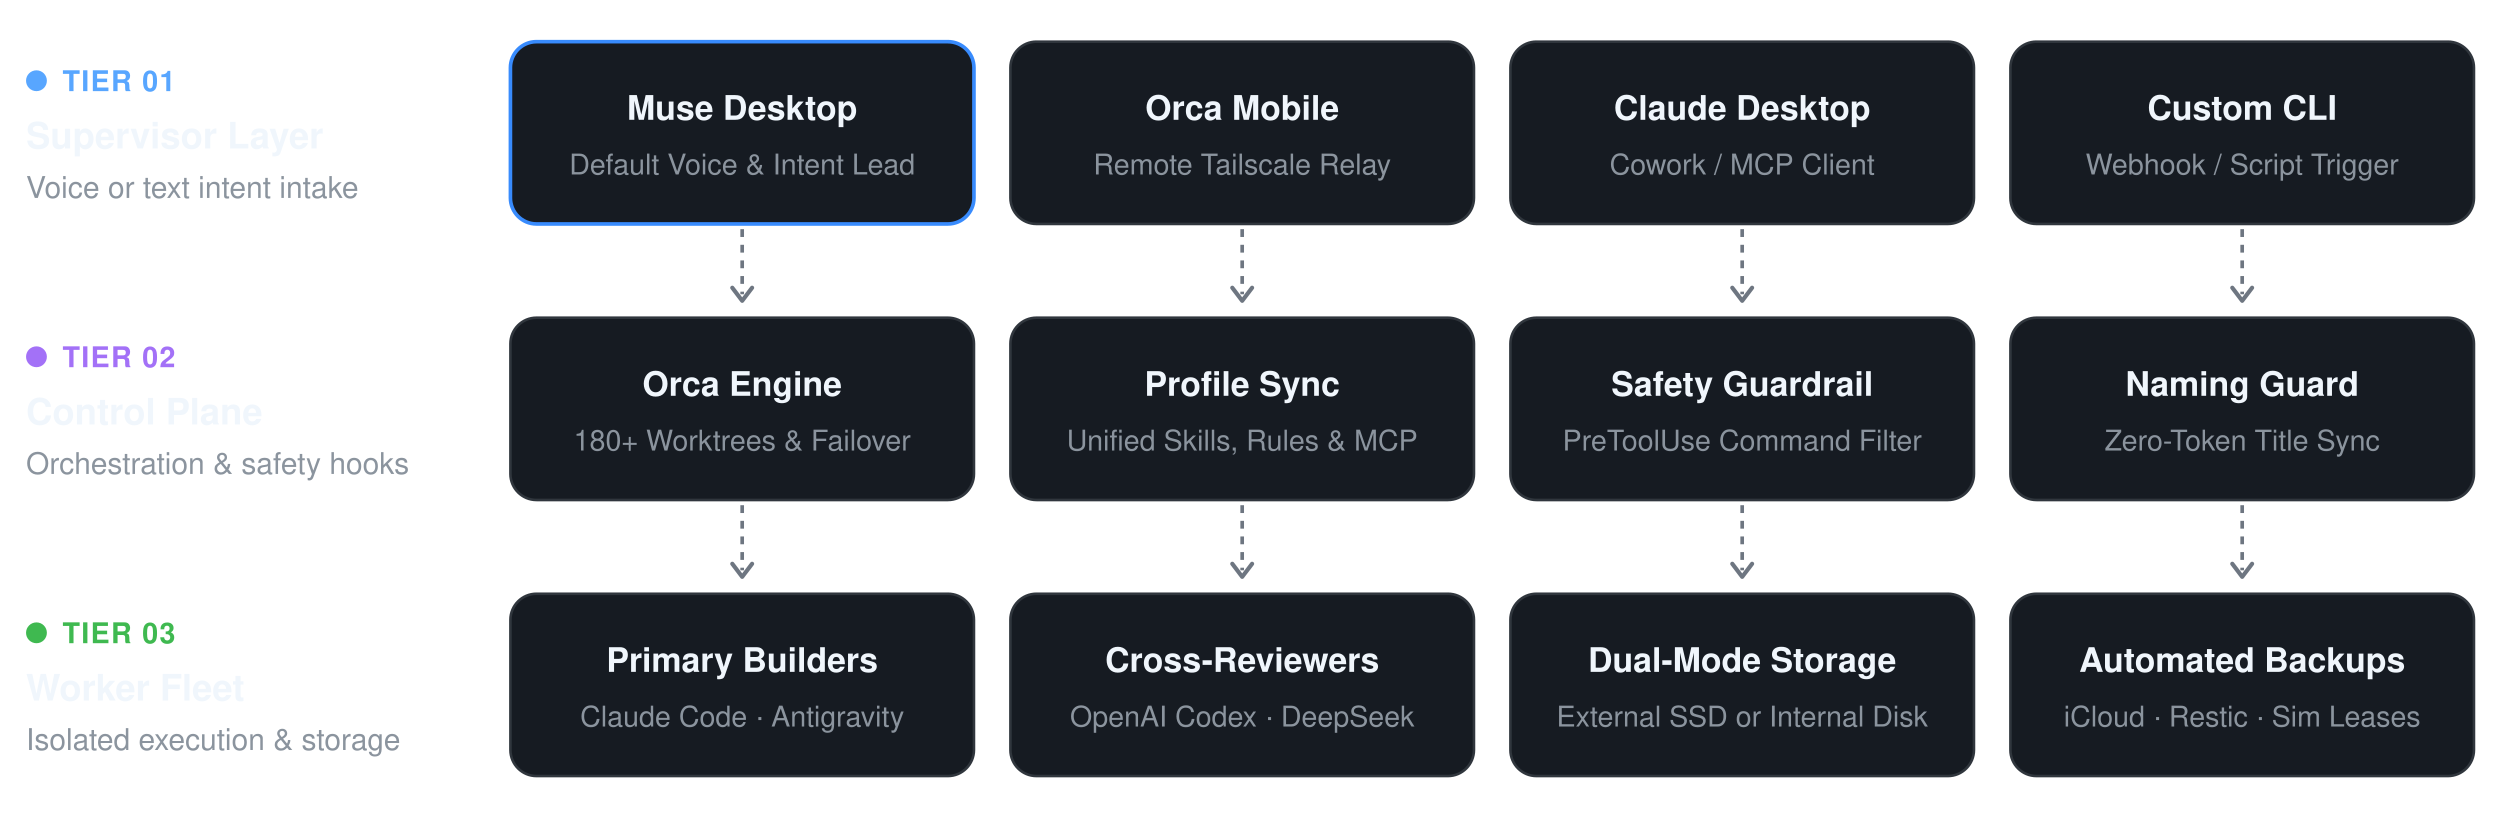
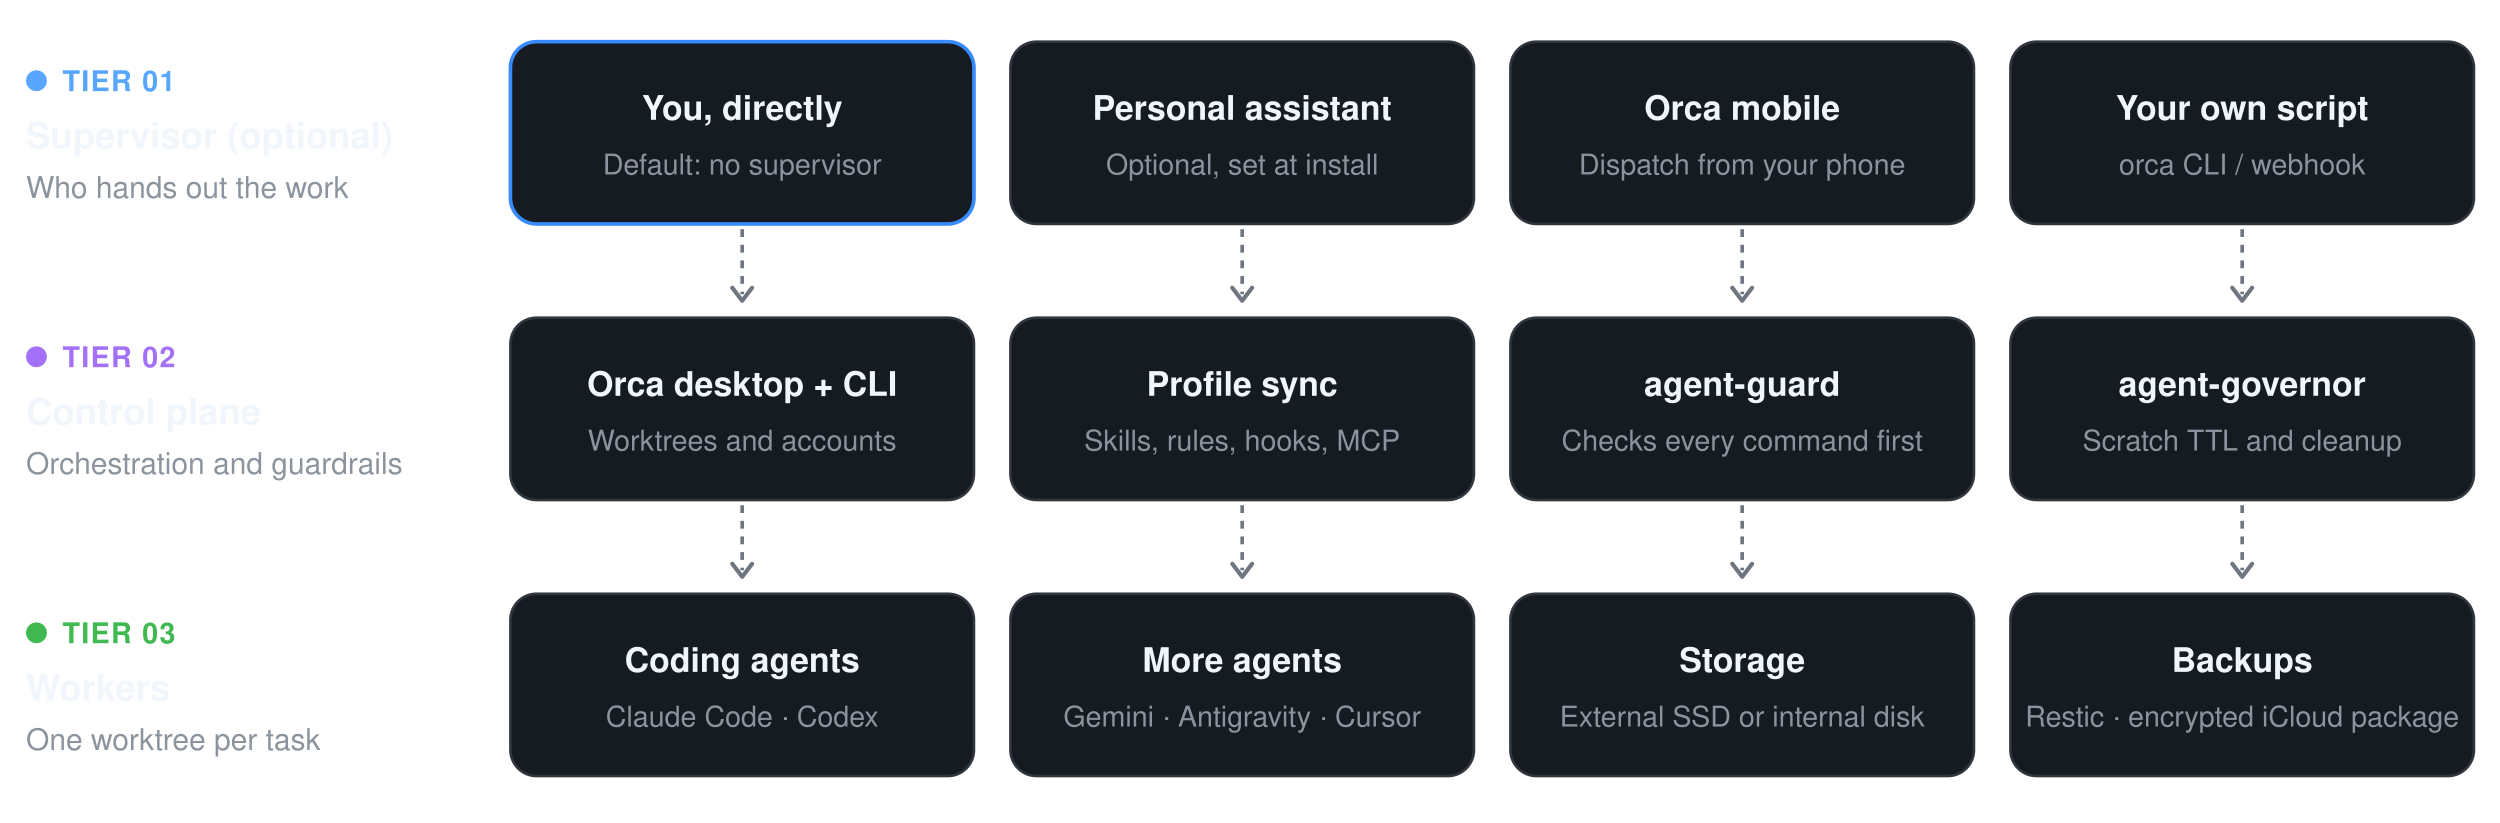
<svg xmlns="http://www.w3.org/2000/svg" viewBox="0 0 960 316" width="100%" height="auto">
  <g transform="translate(8, 16)">
    <circle cx="6" cy="15" r="4" fill="#58A6FF" />
    <text x="16" y="19" font-family="-apple-system, BlinkMacSystemFont, 'Segoe UI', Helvetica, Arial, sans-serif" font-size="11" font-weight="700" fill="#58A6FF" letter-spacing="0.5">TIER 01</text>
-     <text x="2" y="41" font-family="-apple-system, BlinkMacSystemFont, 'Segoe UI', Helvetica, Arial, sans-serif" font-size="14" font-weight="700" fill="#F0F6FC">Supervisor Layer</text>
-     <text x="2" y="60" font-family="-apple-system, BlinkMacSystemFont, 'Segoe UI', Helvetica, Arial, sans-serif" font-size="11.5" fill="#8B949E">Voice or text intent intake</text>
+     <text x="2" y="41" font-family="-apple-system, BlinkMacSystemFont, 'Segoe UI', Helvetica, Arial, sans-serif" font-size="14" font-weight="700" fill="#F0F6FC">Supervisor (optional)</text>
+     <text x="2" y="60" font-family="-apple-system, BlinkMacSystemFont, 'Segoe UI', Helvetica, Arial, sans-serif" font-size="11.5" fill="#8B949E">Who hands out the work</text>
  </g>
  <g transform="translate(196, 16)">
    <rect width="178" height="70" rx="10" fill="#161B22" stroke="#388BFD" stroke-width="1.4" />
-     <text x="89.0" y="30" text-anchor="middle" font-family="-apple-system, BlinkMacSystemFont, 'Segoe UI', Helvetica, Arial, sans-serif" font-size="13" font-weight="600" fill="#F0F6FC">Muse Desktop</text>
-     <text x="89.0" y="51" text-anchor="middle" font-family="-apple-system, BlinkMacSystemFont, 'Segoe UI', Helvetica, Arial, sans-serif" font-size="11" fill="#8B949E">Default Voice &amp; Intent Lead</text>
-   </g>
-   <g transform="translate(388, 16)">
-     <rect width="178" height="70" rx="10" fill="#161B22" stroke="#30363D" stroke-width="1" />
-     <text x="89.0" y="30" text-anchor="middle" font-family="-apple-system, BlinkMacSystemFont, 'Segoe UI', Helvetica, Arial, sans-serif" font-size="13" font-weight="600" fill="#F0F6FC">Orca Mobile</text>
-     <text x="89.0" y="51" text-anchor="middle" font-family="-apple-system, BlinkMacSystemFont, 'Segoe UI', Helvetica, Arial, sans-serif" font-size="11" fill="#8B949E">Remote Tailscale Relay</text>
-   </g>
-   <g transform="translate(580, 16)">
-     <rect width="178" height="70" rx="10" fill="#161B22" stroke="#30363D" stroke-width="1" />
-     <text x="89.0" y="30" text-anchor="middle" font-family="-apple-system, BlinkMacSystemFont, 'Segoe UI', Helvetica, Arial, sans-serif" font-size="13" font-weight="600" fill="#F0F6FC">Claude Desktop</text>
-     <text x="89.0" y="51" text-anchor="middle" font-family="-apple-system, BlinkMacSystemFont, 'Segoe UI', Helvetica, Arial, sans-serif" font-size="11" fill="#8B949E">Cowork / MCP Client</text>
-   </g>
-   <g transform="translate(772, 16)">
-     <rect width="178" height="70" rx="10" fill="#161B22" stroke="#30363D" stroke-width="1" />
-     <text x="89.0" y="30" text-anchor="middle" font-family="-apple-system, BlinkMacSystemFont, 'Segoe UI', Helvetica, Arial, sans-serif" font-size="13" font-weight="600" fill="#F0F6FC">Custom CLI</text>
-     <text x="89.0" y="51" text-anchor="middle" font-family="-apple-system, BlinkMacSystemFont, 'Segoe UI', Helvetica, Arial, sans-serif" font-size="11" fill="#8B949E">Webhook / Script Trigger</text>
+     <text x="89.0" y="30" text-anchor="middle" font-family="-apple-system, BlinkMacSystemFont, 'Segoe UI', Helvetica, Arial, sans-serif" font-size="13" font-weight="600" fill="#F0F6FC">You, directly</text>
+     <text x="89.0" y="51" text-anchor="middle" font-family="-apple-system, BlinkMacSystemFont, 'Segoe UI', Helvetica, Arial, sans-serif" font-size="11" fill="#8B949E">Default: no supervisor</text>
  </g>
  <line x1="285.0" y1="88" x2="285.0" y2="113" stroke="#6E7681" stroke-width="1.4" stroke-dasharray="3 3" />
  <path d="M 281.2 110.5 L 285.0 115.5 L 288.8 110.5" fill="none" stroke="#6E7681" stroke-width="1.6" stroke-linecap="round" stroke-linejoin="round" />
+   <g transform="translate(388, 16)">
+     <rect width="178" height="70" rx="10" fill="#161B22" stroke="#30363D" stroke-width="1" />
+     <text x="89.0" y="30" text-anchor="middle" font-family="-apple-system, BlinkMacSystemFont, 'Segoe UI', Helvetica, Arial, sans-serif" font-size="13" font-weight="600" fill="#F0F6FC">Personal assistant</text>
+     <text x="89.0" y="51" text-anchor="middle" font-family="-apple-system, BlinkMacSystemFont, 'Segoe UI', Helvetica, Arial, sans-serif" font-size="11" fill="#8B949E">Optional, set at install</text>
+   </g>
  <line x1="477.0" y1="88" x2="477.0" y2="113" stroke="#6E7681" stroke-width="1.4" stroke-dasharray="3 3" />
  <path d="M 473.2 110.5 L 477.0 115.5 L 480.8 110.5" fill="none" stroke="#6E7681" stroke-width="1.6" stroke-linecap="round" stroke-linejoin="round" />
+   <g transform="translate(580, 16)">
+     <rect width="178" height="70" rx="10" fill="#161B22" stroke="#30363D" stroke-width="1" />
+     <text x="89.0" y="30" text-anchor="middle" font-family="-apple-system, BlinkMacSystemFont, 'Segoe UI', Helvetica, Arial, sans-serif" font-size="13" font-weight="600" fill="#F0F6FC">Orca mobile</text>
+     <text x="89.0" y="51" text-anchor="middle" font-family="-apple-system, BlinkMacSystemFont, 'Segoe UI', Helvetica, Arial, sans-serif" font-size="11" fill="#8B949E">Dispatch from your phone</text>
+   </g>
  <line x1="669.0" y1="88" x2="669.0" y2="113" stroke="#6E7681" stroke-width="1.4" stroke-dasharray="3 3" />
  <path d="M 665.2 110.5 L 669.0 115.5 L 672.8 110.5" fill="none" stroke="#6E7681" stroke-width="1.6" stroke-linecap="round" stroke-linejoin="round" />
+   <g transform="translate(772, 16)">
+     <rect width="178" height="70" rx="10" fill="#161B22" stroke="#30363D" stroke-width="1" />
+     <text x="89.0" y="30" text-anchor="middle" font-family="-apple-system, BlinkMacSystemFont, 'Segoe UI', Helvetica, Arial, sans-serif" font-size="13" font-weight="600" fill="#F0F6FC">Your own script</text>
+     <text x="89.0" y="51" text-anchor="middle" font-family="-apple-system, BlinkMacSystemFont, 'Segoe UI', Helvetica, Arial, sans-serif" font-size="11" fill="#8B949E">orca CLI / webhook</text>
+   </g>
  <line x1="861.0" y1="88" x2="861.0" y2="113" stroke="#6E7681" stroke-width="1.4" stroke-dasharray="3 3" />
  <path d="M 857.2 110.5 L 861.0 115.5 L 864.8 110.5" fill="none" stroke="#6E7681" stroke-width="1.6" stroke-linecap="round" stroke-linejoin="round" />
  <g transform="translate(8, 122)">
    <circle cx="6" cy="15" r="4" fill="#A371F7" />
    <text x="16" y="19" font-family="-apple-system, BlinkMacSystemFont, 'Segoe UI', Helvetica, Arial, sans-serif" font-size="11" font-weight="700" fill="#A371F7" letter-spacing="0.5">TIER 02</text>
-     <text x="2" y="41" font-family="-apple-system, BlinkMacSystemFont, 'Segoe UI', Helvetica, Arial, sans-serif" font-size="14" font-weight="700" fill="#F0F6FC">Control Plane</text>
-     <text x="2" y="60" font-family="-apple-system, BlinkMacSystemFont, 'Segoe UI', Helvetica, Arial, sans-serif" font-size="11.5" fill="#8B949E">Orchestration &amp; safety hooks</text>
+     <text x="2" y="41" font-family="-apple-system, BlinkMacSystemFont, 'Segoe UI', Helvetica, Arial, sans-serif" font-size="14" font-weight="700" fill="#F0F6FC">Control plane</text>
+     <text x="2" y="60" font-family="-apple-system, BlinkMacSystemFont, 'Segoe UI', Helvetica, Arial, sans-serif" font-size="11.5" fill="#8B949E">Orchestration and guardrails</text>
  </g>
  <g transform="translate(196, 122)">
    <rect width="178" height="70" rx="10" fill="#161B22" stroke="#30363D" stroke-width="1" />
-     <text x="89.0" y="30" text-anchor="middle" font-family="-apple-system, BlinkMacSystemFont, 'Segoe UI', Helvetica, Arial, sans-serif" font-size="13" font-weight="600" fill="#F0F6FC">Orca Engine</text>
-     <text x="89.0" y="51" text-anchor="middle" font-family="-apple-system, BlinkMacSystemFont, 'Segoe UI', Helvetica, Arial, sans-serif" font-size="11" fill="#8B949E">180+ Worktrees &amp; Failover</text>
-   </g>
-   <g transform="translate(388, 122)">
-     <rect width="178" height="70" rx="10" fill="#161B22" stroke="#30363D" stroke-width="1" />
-     <text x="89.0" y="30" text-anchor="middle" font-family="-apple-system, BlinkMacSystemFont, 'Segoe UI', Helvetica, Arial, sans-serif" font-size="13" font-weight="600" fill="#F0F6FC">Profile Sync</text>
-     <text x="89.0" y="51" text-anchor="middle" font-family="-apple-system, BlinkMacSystemFont, 'Segoe UI', Helvetica, Arial, sans-serif" font-size="11" fill="#8B949E">Unified Skills, Rules &amp; MCP</text>
-   </g>
-   <g transform="translate(580, 122)">
-     <rect width="178" height="70" rx="10" fill="#161B22" stroke="#30363D" stroke-width="1" />
-     <text x="89.0" y="30" text-anchor="middle" font-family="-apple-system, BlinkMacSystemFont, 'Segoe UI', Helvetica, Arial, sans-serif" font-size="13" font-weight="600" fill="#F0F6FC">Safety Guardrail</text>
-     <text x="89.0" y="51" text-anchor="middle" font-family="-apple-system, BlinkMacSystemFont, 'Segoe UI', Helvetica, Arial, sans-serif" font-size="11" fill="#8B949E">PreToolUse Command Filter</text>
-   </g>
-   <g transform="translate(772, 122)">
-     <rect width="178" height="70" rx="10" fill="#161B22" stroke="#30363D" stroke-width="1" />
-     <text x="89.0" y="30" text-anchor="middle" font-family="-apple-system, BlinkMacSystemFont, 'Segoe UI', Helvetica, Arial, sans-serif" font-size="13" font-weight="600" fill="#F0F6FC">Naming Guard</text>
-     <text x="89.0" y="51" text-anchor="middle" font-family="-apple-system, BlinkMacSystemFont, 'Segoe UI', Helvetica, Arial, sans-serif" font-size="11" fill="#8B949E">Zero-Token Title Sync</text>
+     <text x="89.0" y="30" text-anchor="middle" font-family="-apple-system, BlinkMacSystemFont, 'Segoe UI', Helvetica, Arial, sans-serif" font-size="13" font-weight="600" fill="#F0F6FC">Orca desktop + CLI</text>
+     <text x="89.0" y="51" text-anchor="middle" font-family="-apple-system, BlinkMacSystemFont, 'Segoe UI', Helvetica, Arial, sans-serif" font-size="11" fill="#8B949E">Worktrees and accounts</text>
  </g>
  <line x1="285.0" y1="194" x2="285.0" y2="219" stroke="#6E7681" stroke-width="1.4" stroke-dasharray="3 3" />
  <path d="M 281.2 216.5 L 285.0 221.5 L 288.8 216.5" fill="none" stroke="#6E7681" stroke-width="1.6" stroke-linecap="round" stroke-linejoin="round" />
+   <g transform="translate(388, 122)">
+     <rect width="178" height="70" rx="10" fill="#161B22" stroke="#30363D" stroke-width="1" />
+     <text x="89.0" y="30" text-anchor="middle" font-family="-apple-system, BlinkMacSystemFont, 'Segoe UI', Helvetica, Arial, sans-serif" font-size="13" font-weight="600" fill="#F0F6FC">Profile sync</text>
+     <text x="89.0" y="51" text-anchor="middle" font-family="-apple-system, BlinkMacSystemFont, 'Segoe UI', Helvetica, Arial, sans-serif" font-size="11" fill="#8B949E">Skills, rules, hooks, MCP</text>
+   </g>
  <line x1="477.0" y1="194" x2="477.0" y2="219" stroke="#6E7681" stroke-width="1.4" stroke-dasharray="3 3" />
  <path d="M 473.2 216.5 L 477.0 221.5 L 480.8 216.5" fill="none" stroke="#6E7681" stroke-width="1.6" stroke-linecap="round" stroke-linejoin="round" />
+   <g transform="translate(580, 122)">
+     <rect width="178" height="70" rx="10" fill="#161B22" stroke="#30363D" stroke-width="1" />
+     <text x="89.0" y="30" text-anchor="middle" font-family="-apple-system, BlinkMacSystemFont, 'Segoe UI', Helvetica, Arial, sans-serif" font-size="13" font-weight="600" fill="#F0F6FC">agent-guard</text>
+     <text x="89.0" y="51" text-anchor="middle" font-family="-apple-system, BlinkMacSystemFont, 'Segoe UI', Helvetica, Arial, sans-serif" font-size="11" fill="#8B949E">Checks every command first</text>
+   </g>
  <line x1="669.0" y1="194" x2="669.0" y2="219" stroke="#6E7681" stroke-width="1.4" stroke-dasharray="3 3" />
  <path d="M 665.2 216.5 L 669.0 221.5 L 672.8 216.5" fill="none" stroke="#6E7681" stroke-width="1.6" stroke-linecap="round" stroke-linejoin="round" />
+   <g transform="translate(772, 122)">
+     <rect width="178" height="70" rx="10" fill="#161B22" stroke="#30363D" stroke-width="1" />
+     <text x="89.0" y="30" text-anchor="middle" font-family="-apple-system, BlinkMacSystemFont, 'Segoe UI', Helvetica, Arial, sans-serif" font-size="13" font-weight="600" fill="#F0F6FC">agent-governor</text>
+     <text x="89.0" y="51" text-anchor="middle" font-family="-apple-system, BlinkMacSystemFont, 'Segoe UI', Helvetica, Arial, sans-serif" font-size="11" fill="#8B949E">Scratch TTL and cleanup</text>
+   </g>
  <line x1="861.0" y1="194" x2="861.0" y2="219" stroke="#6E7681" stroke-width="1.4" stroke-dasharray="3 3" />
  <path d="M 857.2 216.5 L 861.0 221.5 L 864.8 216.5" fill="none" stroke="#6E7681" stroke-width="1.6" stroke-linecap="round" stroke-linejoin="round" />
  <g transform="translate(8, 228)">
    <circle cx="6" cy="15" r="4" fill="#3FB950" />
    <text x="16" y="19" font-family="-apple-system, BlinkMacSystemFont, 'Segoe UI', Helvetica, Arial, sans-serif" font-size="11" font-weight="700" fill="#3FB950" letter-spacing="0.5">TIER 03</text>
-     <text x="2" y="41" font-family="-apple-system, BlinkMacSystemFont, 'Segoe UI', Helvetica, Arial, sans-serif" font-size="14" font-weight="700" fill="#F0F6FC">Worker Fleet</text>
-     <text x="2" y="60" font-family="-apple-system, BlinkMacSystemFont, 'Segoe UI', Helvetica, Arial, sans-serif" font-size="11.5" fill="#8B949E">Isolated execution &amp; storage</text>
+     <text x="2" y="41" font-family="-apple-system, BlinkMacSystemFont, 'Segoe UI', Helvetica, Arial, sans-serif" font-size="14" font-weight="700" fill="#F0F6FC">Workers</text>
+     <text x="2" y="60" font-family="-apple-system, BlinkMacSystemFont, 'Segoe UI', Helvetica, Arial, sans-serif" font-size="11.5" fill="#8B949E">One worktree per task</text>
  </g>
  <g transform="translate(196, 228)">
    <rect width="178" height="70" rx="10" fill="#161B22" stroke="#30363D" stroke-width="1" />
-     <text x="89.0" y="30" text-anchor="middle" font-family="-apple-system, BlinkMacSystemFont, 'Segoe UI', Helvetica, Arial, sans-serif" font-size="13" font-weight="600" fill="#F0F6FC">Primary Builders</text>
-     <text x="89.0" y="51" text-anchor="middle" font-family="-apple-system, BlinkMacSystemFont, 'Segoe UI', Helvetica, Arial, sans-serif" font-size="11" fill="#8B949E">Claude Code · Antigravity</text>
+     <text x="89.0" y="30" text-anchor="middle" font-family="-apple-system, BlinkMacSystemFont, 'Segoe UI', Helvetica, Arial, sans-serif" font-size="13" font-weight="600" fill="#F0F6FC">Coding agents</text>
+     <text x="89.0" y="51" text-anchor="middle" font-family="-apple-system, BlinkMacSystemFont, 'Segoe UI', Helvetica, Arial, sans-serif" font-size="11" fill="#8B949E">Claude Code · Codex</text>
  </g>
  <g transform="translate(388, 228)">
    <rect width="178" height="70" rx="10" fill="#161B22" stroke="#30363D" stroke-width="1" />
-     <text x="89.0" y="30" text-anchor="middle" font-family="-apple-system, BlinkMacSystemFont, 'Segoe UI', Helvetica, Arial, sans-serif" font-size="13" font-weight="600" fill="#F0F6FC">Cross-Reviewers</text>
-     <text x="89.0" y="51" text-anchor="middle" font-family="-apple-system, BlinkMacSystemFont, 'Segoe UI', Helvetica, Arial, sans-serif" font-size="11" fill="#8B949E">OpenAI Codex · DeepSeek</text>
+     <text x="89.0" y="30" text-anchor="middle" font-family="-apple-system, BlinkMacSystemFont, 'Segoe UI', Helvetica, Arial, sans-serif" font-size="13" font-weight="600" fill="#F0F6FC">More agents</text>
+     <text x="89.0" y="51" text-anchor="middle" font-family="-apple-system, BlinkMacSystemFont, 'Segoe UI', Helvetica, Arial, sans-serif" font-size="11" fill="#8B949E">Gemini · Antigravity · Cursor</text>
  </g>
  <g transform="translate(580, 228)">
    <rect width="178" height="70" rx="10" fill="#161B22" stroke="#30363D" stroke-width="1" />
-     <text x="89.0" y="30" text-anchor="middle" font-family="-apple-system, BlinkMacSystemFont, 'Segoe UI', Helvetica, Arial, sans-serif" font-size="13" font-weight="600" fill="#F0F6FC">Dual-Mode Storage</text>
-     <text x="89.0" y="51" text-anchor="middle" font-family="-apple-system, BlinkMacSystemFont, 'Segoe UI', Helvetica, Arial, sans-serif" font-size="11" fill="#8B949E">External SSD or Internal Disk</text>
+     <text x="89.0" y="30" text-anchor="middle" font-family="-apple-system, BlinkMacSystemFont, 'Segoe UI', Helvetica, Arial, sans-serif" font-size="13" font-weight="600" fill="#F0F6FC">Storage</text>
+     <text x="89.0" y="51" text-anchor="middle" font-family="-apple-system, BlinkMacSystemFont, 'Segoe UI', Helvetica, Arial, sans-serif" font-size="11" fill="#8B949E">External SSD or internal disk</text>
  </g>
  <g transform="translate(772, 228)">
    <rect width="178" height="70" rx="10" fill="#161B22" stroke="#30363D" stroke-width="1" />
-     <text x="89.0" y="30" text-anchor="middle" font-family="-apple-system, BlinkMacSystemFont, 'Segoe UI', Helvetica, Arial, sans-serif" font-size="13" font-weight="600" fill="#F0F6FC">Automated Backups</text>
-     <text x="89.0" y="51" text-anchor="middle" font-family="-apple-system, BlinkMacSystemFont, 'Segoe UI', Helvetica, Arial, sans-serif" font-size="11" fill="#8B949E">iCloud · Restic · Sim Leases</text>
+     <text x="89.0" y="30" text-anchor="middle" font-family="-apple-system, BlinkMacSystemFont, 'Segoe UI', Helvetica, Arial, sans-serif" font-size="13" font-weight="600" fill="#F0F6FC">Backups</text>
+     <text x="89.0" y="51" text-anchor="middle" font-family="-apple-system, BlinkMacSystemFont, 'Segoe UI', Helvetica, Arial, sans-serif" font-size="11" fill="#8B949E">Restic · encrypted iCloud package</text>
  </g>
</svg>
